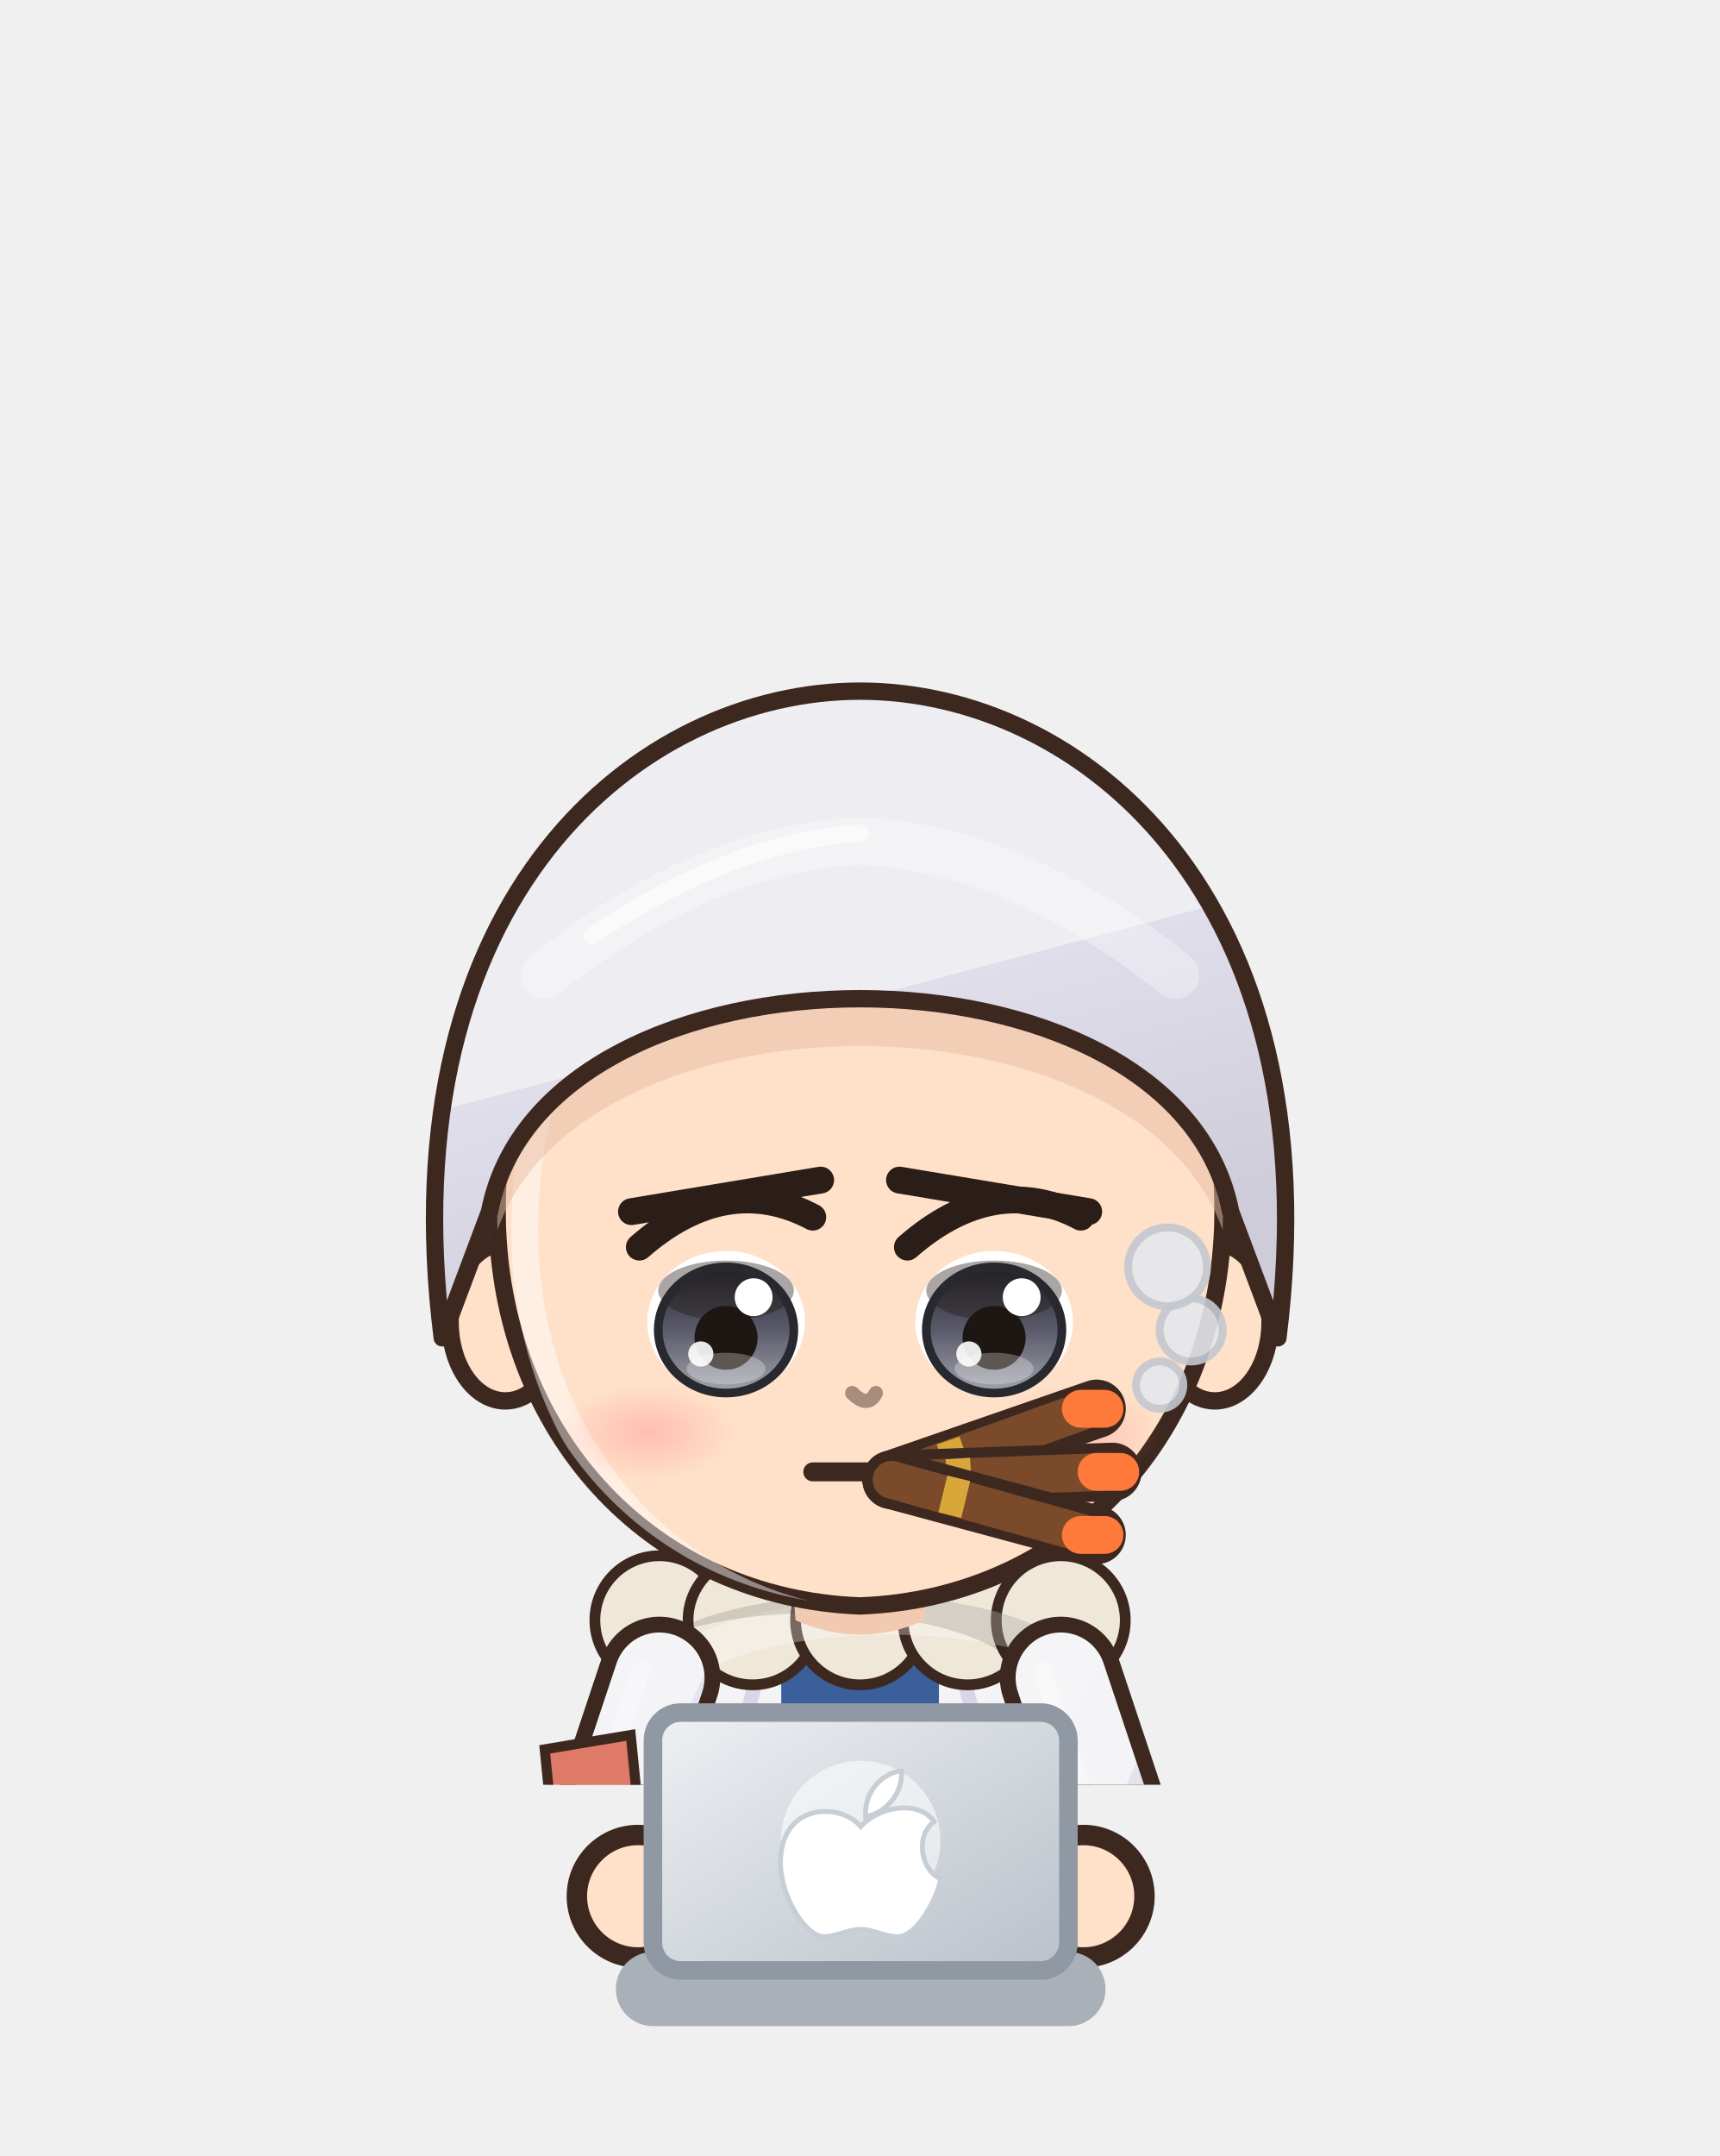
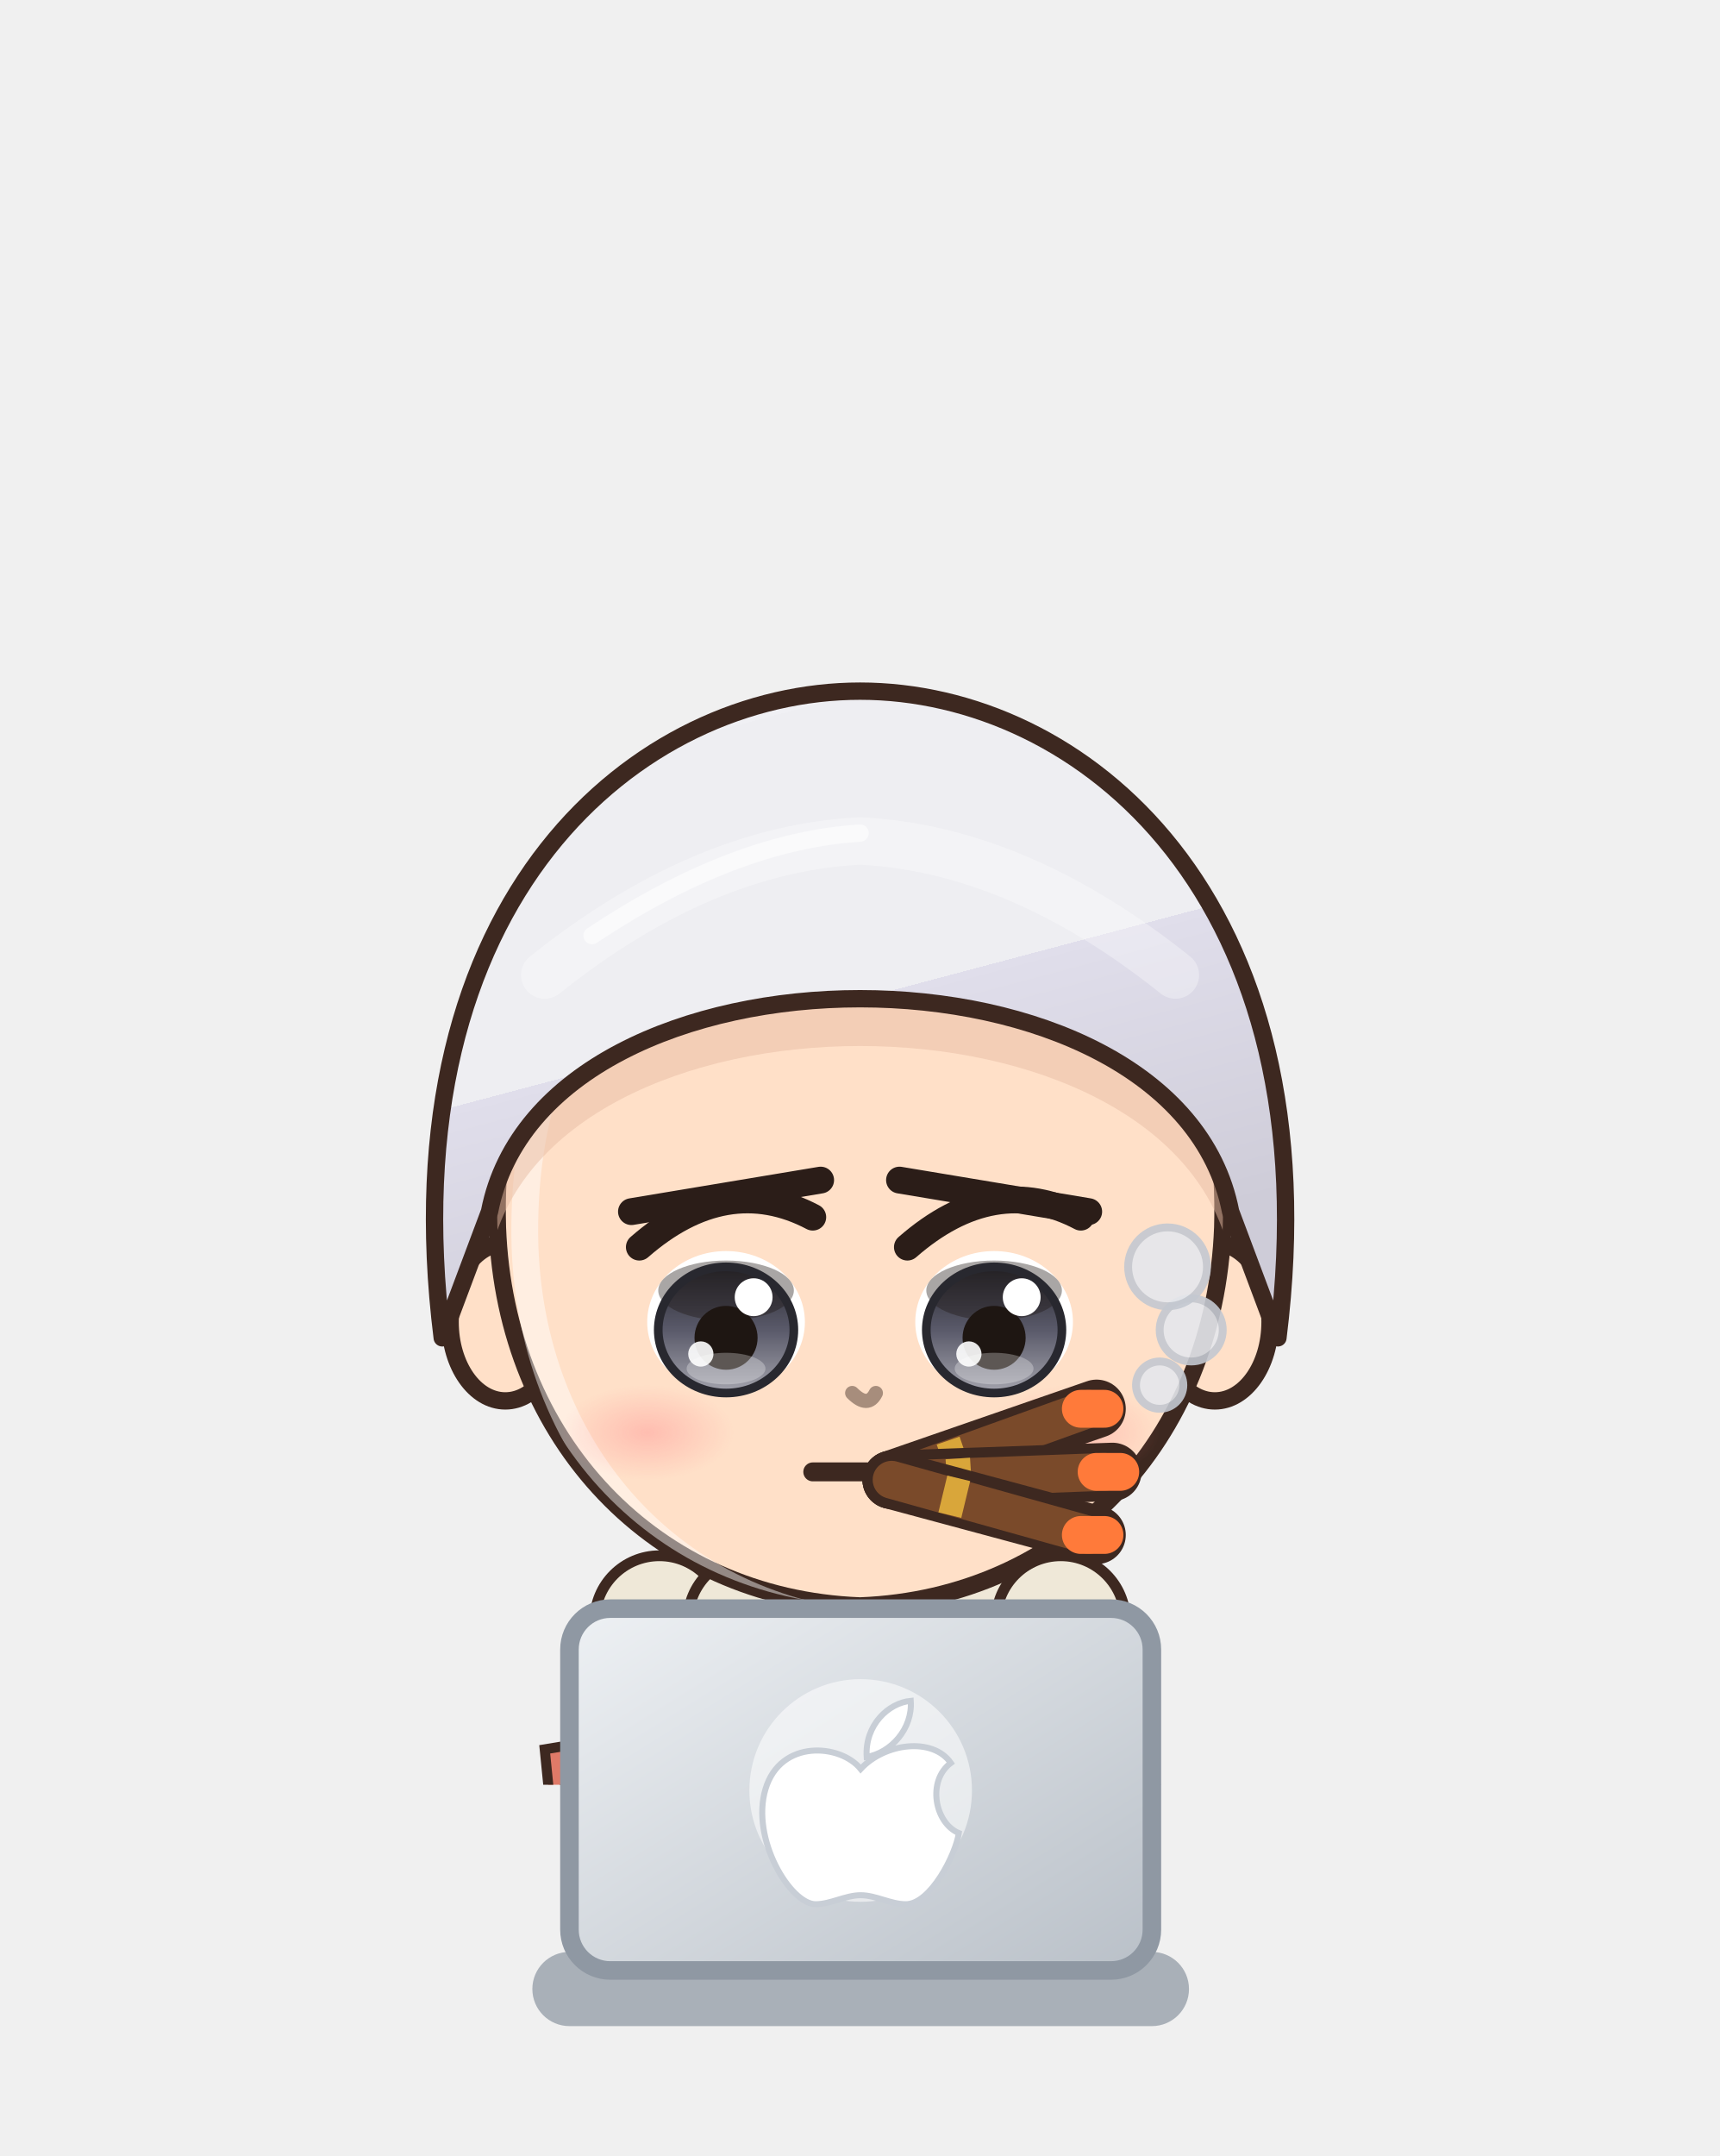
<svg xmlns="http://www.w3.org/2000/svg" viewBox="787.6 541.8 92.7 116.2" width="92.7" height="116.2">
  <svg x="787.6" y="541.8" viewBox="-120 -180 240 248.94" width="92.736" height="96.192">
    <defs>
      <linearGradient id="hair147" x1="0" y1="0" x2=".35" y2="1">
        <stop offset="0" stop-color="#f0f0f4" />
        <stop offset=".16" stop-color="#f0f0f4" />
        <stop offset=".16" stop-color="#eeeef2" />
        <stop offset=".58" stop-color="#eeeef2" />
        <stop offset=".58" stop-color="#e0deeb" />
        <stop offset="1" stop-color="#ceccd8" />
      </linearGradient>
      <radialGradient id="skin147" cx=".4" cy=".32" r=".85">
        <stop offset="0" stop-color="#ffe0c8" />
        <stop offset=".84" stop-color="#ffe0c8" />
        <stop offset=".84" stop-color="#f1cab1" />
        <stop offset="1" stop-color="#f1cab1" />
      </radialGradient>
      <linearGradient id="cloth147" x1="0" y1="0" x2=".45" y2="1">
        <stop offset="0" stop-color="#f5f5f7" />
        <stop offset=".16" stop-color="#f5f5f7" />
        <stop offset=".16" stop-color="#f4f4f6" />
        <stop offset=".6" stop-color="#f4f4f6" />
        <stop offset=".6" stop-color="#e6e4ef" />
        <stop offset="1" stop-color="#d3d1db" />
      </linearGradient>
      <linearGradient id="iris147" x1="0" y1="0" x2="0" y2="1">
        <stop offset="0" stop-color="#28282f" />
        <stop offset=".5" stop-color="#5a5a6a" />
        <stop offset="1" stop-color="#a4a4ad" />
      </linearGradient>
      <linearGradient id="gold147" x1="0" y1="0" x2="1" y2="1">
        <stop offset="0" stop-color="#f6d27a" />
        <stop offset=".55" stop-color="#d9a63a" />
        <stop offset="1" stop-color="#a8761e" />
      </linearGradient>
      <linearGradient id="steel147" x1="0" y1="0" x2="1" y2="1">
        <stop offset="0" stop-color="#e4e8ee" />
        <stop offset=".5" stop-color="#9aa3ad" />
        <stop offset="1" stop-color="#5a606a" />
      </linearGradient>
      <linearGradient id="beard147" x1="0" y1="0" x2="0" y2="1">
        <stop offset="0" stop-color="#e6e6ea" />
        <stop offset="1" stop-color="#b8b8c2" />
      </linearGradient>
      <radialGradient id="hawkiris147" cx=".45" cy=".4" r=".7">
        <stop offset="0" stop-color="#ffe27a" />
        <stop offset=".6" stop-color="#e8a52a" />
        <stop offset="1" stop-color="#9a5a12" />
      </radialGradient>
      <linearGradient id="straw147" x1="0" y1="0" x2=".3" y2="1">
        <stop offset="0" stop-color="#ffe7aa" />
        <stop offset=".16" stop-color="#ffe7aa" />
        <stop offset=".16" stop-color="#ffe39a" />
        <stop offset=".58" stop-color="#ffe39a" />
        <stop offset=".58" stop-color="#e9b456" />
        <stop offset="1" stop-color="#d6a54f" />
      </linearGradient>
      <radialGradient id="blush147">
        <stop offset="0" stop-color="#ff7f86" stop-opacity=".9" />
        <stop offset="1" stop-color="#ff7f86" stop-opacity="0" />
      </radialGradient>
      <clipPath id="face147">
        <path d="M -46,-4 C -47,-38 -25,-55 0,-55 C 25,-55 47,-38 46,-4 C 45,23 26,43 0,44 C -26,43 -45,23 -46,-4 Z" />
      </clipPath>
      <clipPath id="torso147">
        <path d="M -30,50 C -34,68 -28,94 -26,124 L 26,124 C 28,94 34,68 30,50 C 18,40 -18,40 -30,50 Z" />
      </clipPath>
    </defs>
    <ellipse cx="0" cy="208" rx="42" ry="7" fill="#000000" opacity=".16" />
    <g transform="translate(0,44.0) scale(1.100,1.100) translate(0,-44)" />
    <g transform="translate(0,205) scale(1,1) translate(0,-205)">
      <path d="M -32,140 L 40,-40" stroke="#3d2820" stroke-width="13.4" stroke-linecap="round" />
      <path d="M -32,140 L 40,-40" stroke="#4a4f5a" stroke-width="10" stroke-linecap="round" />
      <path d="M 30,-16 L 48,-22" stroke="#3d2820" stroke-width="9.4" stroke-linecap="round" />
      <path d="M 30,-16 L 48,-22" stroke="#4a4f5a" stroke-width="6" stroke-linecap="round" />
      <path d="M -23.5,118 Q -24.5,160.0 -20.5,202 L -5.5,202 Q -1.5,160.0 -2.5,118 Z" fill="#3b4258" stroke="#3d2820" stroke-width="2.2" stroke-linejoin="round" />
      <path d="M -9,124 Q -8,160 -10,196" stroke="#000000" stroke-width="4.5" fill="none" opacity=".14" stroke-linecap="round" />
      <path d="M -18,126 Q -19,150 -18,170" stroke="#ffffff" stroke-width="2" fill="none" opacity=".22" stroke-linecap="round" />
      <ellipse cx="-13" cy="205" rx="14" ry="7" fill="#3a2a24" stroke="#3d2820" stroke-width="2.2" stroke-linejoin="round" />
      <ellipse cx="-17" cy="202.5" rx="5" ry="2" fill="#ffffff" opacity=".35" />
      <path d="M 2.5,118 Q 1.5,160.0 5.5,202 L 20.5,202 Q 24.5,160.0 23.5,118 Z" fill="#3b4258" stroke="#3d2820" stroke-width="2.2" stroke-linejoin="round" />
      <path d="M 17,124 Q 18,160 16,196" stroke="#000000" stroke-width="4.5" fill="none" opacity=".14" stroke-linecap="round" />
      <path d="M 8,126 Q 7,150 8,170" stroke="#ffffff" stroke-width="2" fill="none" opacity=".22" stroke-linecap="round" />
      <ellipse cx="13" cy="205" rx="14" ry="7" fill="#3a2a24" stroke="#3d2820" stroke-width="2.2" stroke-linejoin="round" />
      <ellipse cx="9" cy="202.5" rx="5" ry="2" fill="#ffffff" opacity=".35" />
      <path d="M -30,50 C -34,68 -28,94 -26,124 L 26,124 C 28,94 34,68 30,50 C 18,40 -18,40 -30,50 Z" fill="url(#cloth147)" stroke="#3d2820" stroke-width="2.2" stroke-linejoin="round" />
      <path d="M -11,42 L 11,42 L 11,124 L -11,124 Z" fill="#3a5f9a" />
      <path d="M -11,42 L -20,74 L -11,124 M 11,42 L 20,74 L 11,124" stroke="#d9d6e8" stroke-width="2" fill="none" />
      <circle cx="-28" cy="46" r="9" fill="#efe8d8" stroke="#3d2820" stroke-width="1.5" />
      <circle cx="-15" cy="46" r="9" fill="#efe8d8" stroke="#3d2820" stroke-width="1.5" />
      <circle cx="0" cy="46" r="9" fill="#efe8d8" stroke="#3d2820" stroke-width="1.5" />
      <circle cx="15" cy="46" r="9" fill="#efe8d8" stroke="#3d2820" stroke-width="1.5" />
      <circle cx="28" cy="46" r="9" fill="#efe8d8" stroke="#3d2820" stroke-width="1.5" />
      <g clip-path="url(#torso147)">
        <path d="M -30,50 C -34,68 -28,94 -26,124 L 26,124 C 28,94 34,68 30,50 C 18,40 -18,40 -30,50 Z" transform="translate(4,3)" fill="none" stroke="#ffffff" stroke-width="5" opacity=".3" />
        <path d="M -30,50 C -34,68 -28,94 -26,124 L 26,124 C 28,94 34,68 30,50 C 18,40 -18,40 -30,50 Z" transform="translate(-6,-2)" fill="none" stroke="#000000" stroke-width="9" opacity=".13" />
      </g>
      <path d="M -27,112 L -36,176 L -10,176 L -9,118 Z M 27,112 L 36,176 L 10,176 L 9,118 Z" fill="url(#cloth147)" stroke="#3d2820" stroke-width="2.2" stroke-linejoin="round" />
      <path d="M -28,54 L -38,84 L -31,102" stroke="#3d2820" stroke-width="17" fill="none" stroke-linecap="round" stroke-linejoin="round" />
      <path d="M -28,54 L -38,84 L -31,102" stroke="url(#cloth147)" stroke-width="12.6" fill="none" stroke-linecap="round" stroke-linejoin="round" />
      <path d="M -28,54 L -38,84 L -31,102" transform="translate(-2.6,-1)" stroke="#ffffff" stroke-width="2.6" fill="none" stroke-linecap="round" stroke-linejoin="round" opacity=".28" />
      <path d="M 28,54 L 38,84 L 31,102" stroke="#3d2820" stroke-width="17" fill="none" stroke-linecap="round" stroke-linejoin="round" />
      <path d="M 28,54 L 38,84 L 31,102" stroke="url(#cloth147)" stroke-width="12.6" fill="none" stroke-linecap="round" stroke-linejoin="round" />
      <path d="M 28,54 L 38,84 L 31,102" transform="translate(-2.6,-1)" stroke="#ffffff" stroke-width="2.6" fill="none" stroke-linecap="round" stroke-linejoin="round" opacity=".28" />
      <circle cx="-31" cy="102" r="8.5" fill="url(#skin147)" stroke="#3d2820" stroke-width="2.2" />
      <circle cx="31" cy="102" r="8.5" fill="url(#skin147)" stroke="#3d2820" stroke-width="2.2" />
      <path d="M -44,64 L -32,62 L -31,72 L -43,74 Z" fill="#e07a68" stroke="#3d2820" stroke-width="1.4" />
      <path d="M -10,34 L 10,34 L 9,46 Q 0,50 -9,46 Z" fill="#f1cab1" />
    </g>
    <g transform="translate(0,44.0) scale(1.100,1.100) translate(0,-44)">
      <ellipse cx="-45" cy="8" rx="7" ry="10" fill="url(#skin147)" stroke="#3d2820" stroke-width="2.2" stroke-linejoin="round" />
      <ellipse cx="45" cy="8" rx="7" ry="10" fill="url(#skin147)" stroke="#3d2820" stroke-width="2.2" stroke-linejoin="round" />
      <path d="M -46,-4 C -47,-38 -25,-55 0,-55 C 25,-55 47,-38 46,-4 C 45,23 26,43 0,44 C -26,43 -45,23 -46,-4 Z" fill="url(#skin147)" stroke="#3d2820" stroke-width="2.2" stroke-linejoin="round" />
      <g clip-path="url(#face147)">
        <path d="M -46,-4 C -47,-38 -25,-55 0,-55 C 25,-55 47,-38 46,-4 C 45,23 26,43 0,44 C -26,43 -45,23 -46,-4 Z" transform="translate(3.5,2.5)" fill="none" stroke="#ffffff" stroke-width="3.4" opacity=".45" />
      </g>
      <g clip-path="url(#face147)">
        <path d="M -53,10 C -60,-46 -28,-72 0,-72 C 28,-72 60,-46 53,10 L 47,-6 C 40,-42 -40,-42 -47,-6 Z" transform="translate(0,6)" fill="#e7bca4" opacity=".5" />
      </g>
      <ellipse cx="-17" cy="8" rx="10" ry="9" fill="#ffffff" />
      <ellipse cx="-17" cy="9" rx="8.6" ry="8" fill="url(#iris147)" />
      <ellipse cx="-17" cy="4.0" rx="8.6" ry="3.8" fill="#1e1612" opacity=".38" />
      <ellipse cx="-17" cy="9" rx="8.6" ry="8" fill="none" stroke="#28282f" stroke-width="1.1" />
      <ellipse cx="-17" cy="10" rx="4" ry="4.05" fill="#1e1612" />
      <ellipse cx="-17" cy="13.9" rx="5" ry="2.0" fill="#ffffff" opacity=".28" />
      <circle cx="-13.5" cy="4.85" r="2.4" fill="#ffffff" />
      <circle cx="-20.2" cy="12.05" r="1.6" fill="#ffffff" opacity=".9" />
      <path d="M -28,-1.5 Q -17,-11.1 -6,-5.3" stroke="#2b1d18" stroke-width="3.4" fill="none" stroke-linecap="round" />
      <path d="M -29,-6 L -5,-10" stroke="#2b1d18" stroke-width="3.4" stroke-linecap="round" />
      <ellipse cx="17" cy="8" rx="10" ry="9" fill="#ffffff" />
      <ellipse cx="17" cy="9" rx="8.6" ry="8" fill="url(#iris147)" />
      <ellipse cx="17" cy="4.0" rx="8.6" ry="3.8" fill="#1e1612" opacity=".38" />
      <ellipse cx="17" cy="9" rx="8.6" ry="8" fill="none" stroke="#28282f" stroke-width="1.1" />
      <ellipse cx="17" cy="10" rx="4" ry="4.05" fill="#1e1612" />
      <ellipse cx="17" cy="13.9" rx="5" ry="2.0" fill="#ffffff" opacity=".28" />
      <circle cx="20.5" cy="4.85" r="2.4" fill="#ffffff" />
      <circle cx="13.8" cy="12.05" r="1.6" fill="#ffffff" opacity=".9" />
      <path d="M 6,-1.5 Q 17,-11.1 28,-5.3" stroke="#2b1d18" stroke-width="3.4" fill="none" stroke-linecap="round" />
      <path d="M 5,-10 L 29,-6" stroke="#2b1d18" stroke-width="3.4" stroke-linecap="round" />
      <path d="M -6,27 L 6,27" stroke="#3d2820" stroke-width="2.4" stroke-linecap="round" />
      <ellipse cx="-27" cy="22" rx="11" ry="6" fill="url(#blush147)" opacity="0.40" />
      <ellipse cx="27" cy="22" rx="11" ry="6" fill="url(#blush147)" opacity="0.40" />
      <path d="M -1,17 Q 1,19 2,17" stroke="#a78d7c" stroke-width="1.8" fill="none" stroke-linecap="round" />
      <path d="M 4,28 L 30,19" stroke="#3d2820" stroke-width="7.4" stroke-linecap="round" />
      <path d="M 4,28 L 29,19" stroke="#7a4a2a" stroke-width="4.8" stroke-linecap="round" />
      <path d="M 10.5,25.8 L 13.4,24.8" stroke="#d9a63a" stroke-width="4.8" />
      <path d="M 28,19 L 31,19" stroke="#ff7a3a" stroke-width="4.8" stroke-linecap="round" />
      <path d="M 4,28 L 32,27" stroke="#3d2820" stroke-width="7.4" stroke-linecap="round" />
      <path d="M 4,28 L 31,27" stroke="#7a4a2a" stroke-width="4.8" stroke-linecap="round" />
      <path d="M 11.0,27.8 L 14.1,27.6" stroke="#d9a63a" stroke-width="4.8" />
      <path d="M 30,27 L 33,27" stroke="#ff7a3a" stroke-width="4.8" stroke-linecap="round" />
      <path d="M 4,28 L 30,35" stroke="#3d2820" stroke-width="7.4" stroke-linecap="round" />
      <path d="M 4,28 L 29,35" stroke="#7a4a2a" stroke-width="4.8" stroke-linecap="round" />
      <path d="M 10.5,29.8 L 13.4,30.5" stroke="#d9a63a" stroke-width="4.8" />
      <path d="M 28,35 L 31,35" stroke="#ff7a3a" stroke-width="4.8" stroke-linecap="round" />
      <circle cx="38" cy="16" r="3" fill="#e4e7ec" stroke="#c3c8d0" stroke-width="1" opacity=".9" />
      <circle cx="42" cy="9" r="4" fill="#e4e7ec" stroke="#c3c8d0" stroke-width="1" opacity=".9" />
      <circle cx="39" cy="1" r="5" fill="#e4e7ec" stroke="#c3c8d0" stroke-width="1" opacity=".9" />
      <path d="M -53,10 C -60,-46 -28,-72 0,-72 C 28,-72 60,-46 53,10 L 47,-6 C 40,-42 -40,-42 -47,-6 Z" fill="url(#hair147)" stroke="#3d2820" stroke-width="2.2" stroke-linejoin="round" />
      <defs>
        <clipPath id="hf147">
          <path d="M -53,10 C -60,-46 -28,-72 0,-72 C 28,-72 60,-46 53,10 L 47,-6 C 40,-42 -40,-42 -47,-6 Z" />
        </clipPath>
      </defs>
      <g clip-path="url(#hf147)">
        <path d="M -40,-36 Q -20,-52 0,-53 Q 20,-52 40,-36" stroke="#ffffff" stroke-width="6" fill="none" stroke-linecap="round" opacity=".32" />
        <path d="M -34,-41 Q -16,-53 0,-54" stroke="#ffffff" stroke-width="2.2" fill="none" stroke-linecap="round" opacity=".55" />
      </g>
    </g>
    <g transform="translate(0,205) scale(1,1) translate(0,-205)" />
  </svg>
  <circle cx="822.0" cy="644.0" r="3.3" fill="#ffe0c8" stroke="#3d2820" stroke-width="1.1" />
  <circle cx="846.0" cy="644.0" r="3.3" fill="#ffe0c8" stroke="#3d2820" stroke-width="1.1" />
  <defs>
    <linearGradient id="lp148" x1="0" y1="0" x2="1" y2="1">
      <stop offset="0" stop-color="#eef1f4" />
      <stop offset="1" stop-color="#b9c0c8" />
    </linearGradient>
  </defs>
-   <rect x="820.8" y="647.0" width="26.4" height="4" rx="2" fill="#a9b0b8" />
-   <rect x="822.8" y="634.1" width="22.4" height="13.9" rx="1.5" fill="url(#lp148)" stroke="#8f98a3" stroke-width="1" />
-   <ellipse cx="834.0" cy="641.0" rx="4.3" ry="4.3" fill="#ffffff" opacity=".55" />
-   <path d="M 0,-4 C -2,-6.5 -8,-7 -9.5,-2 C -11,3 -7,9.5 -4.5,9.5 C -3,9.5 -1.5,8.6 0,8.6 C 1.5,8.6 3,9.5 4.5,9.5 C 7,9.5 9.5,4.5 9.8,2.4 C 7.4,1.4 6.6,-2.8 9,-4.6 C 7.2,-7.2 2.4,-6.6 0,-4 Z M 0.6,-5.2 C 0.4,-8.4 2.8,-10.6 5,-10.8 C 5.2,-8 3,-5.6 0.6,-5.2 Z" transform="translate(834.0,642.0) scale(0.44)" fill="#ffffff" stroke="#c8ced6" stroke-width=".6" />
+   <rect x="816.3" y="647.0" width="35.4" height="4" rx="2" fill="#a9b0b8" />
+   <rect x="818.3" y="628.5" width="31.4" height="19.5" rx="2.2" fill="url(#lp148)" stroke="#8f98a3" stroke-width="1" />
+   <ellipse cx="834.0" cy="638.3" rx="6.0" ry="6.0" fill="#ffffff" opacity=".55" />
+   <path d="M 0,-4 C -2,-6.5 -8,-7 -9.5,-2 C -11,3 -7,9.5 -4.5,9.5 C -3,9.5 -1.5,8.6 0,8.6 C 1.5,8.6 3,9.5 4.5,9.5 C 7,9.5 9.5,4.5 9.8,2.4 C 7.4,1.4 6.6,-2.8 9,-4.6 C 7.2,-7.2 2.4,-6.6 0,-4 Z M 0.6,-5.2 C 0.4,-8.4 2.8,-10.6 5,-10.8 C 5.2,-8 3,-5.6 0.6,-5.2 Z" transform="translate(834.0,639.3) scale(0.54)" fill="#ffffff" stroke="#c8ced6" stroke-width=".6" />
</svg>
